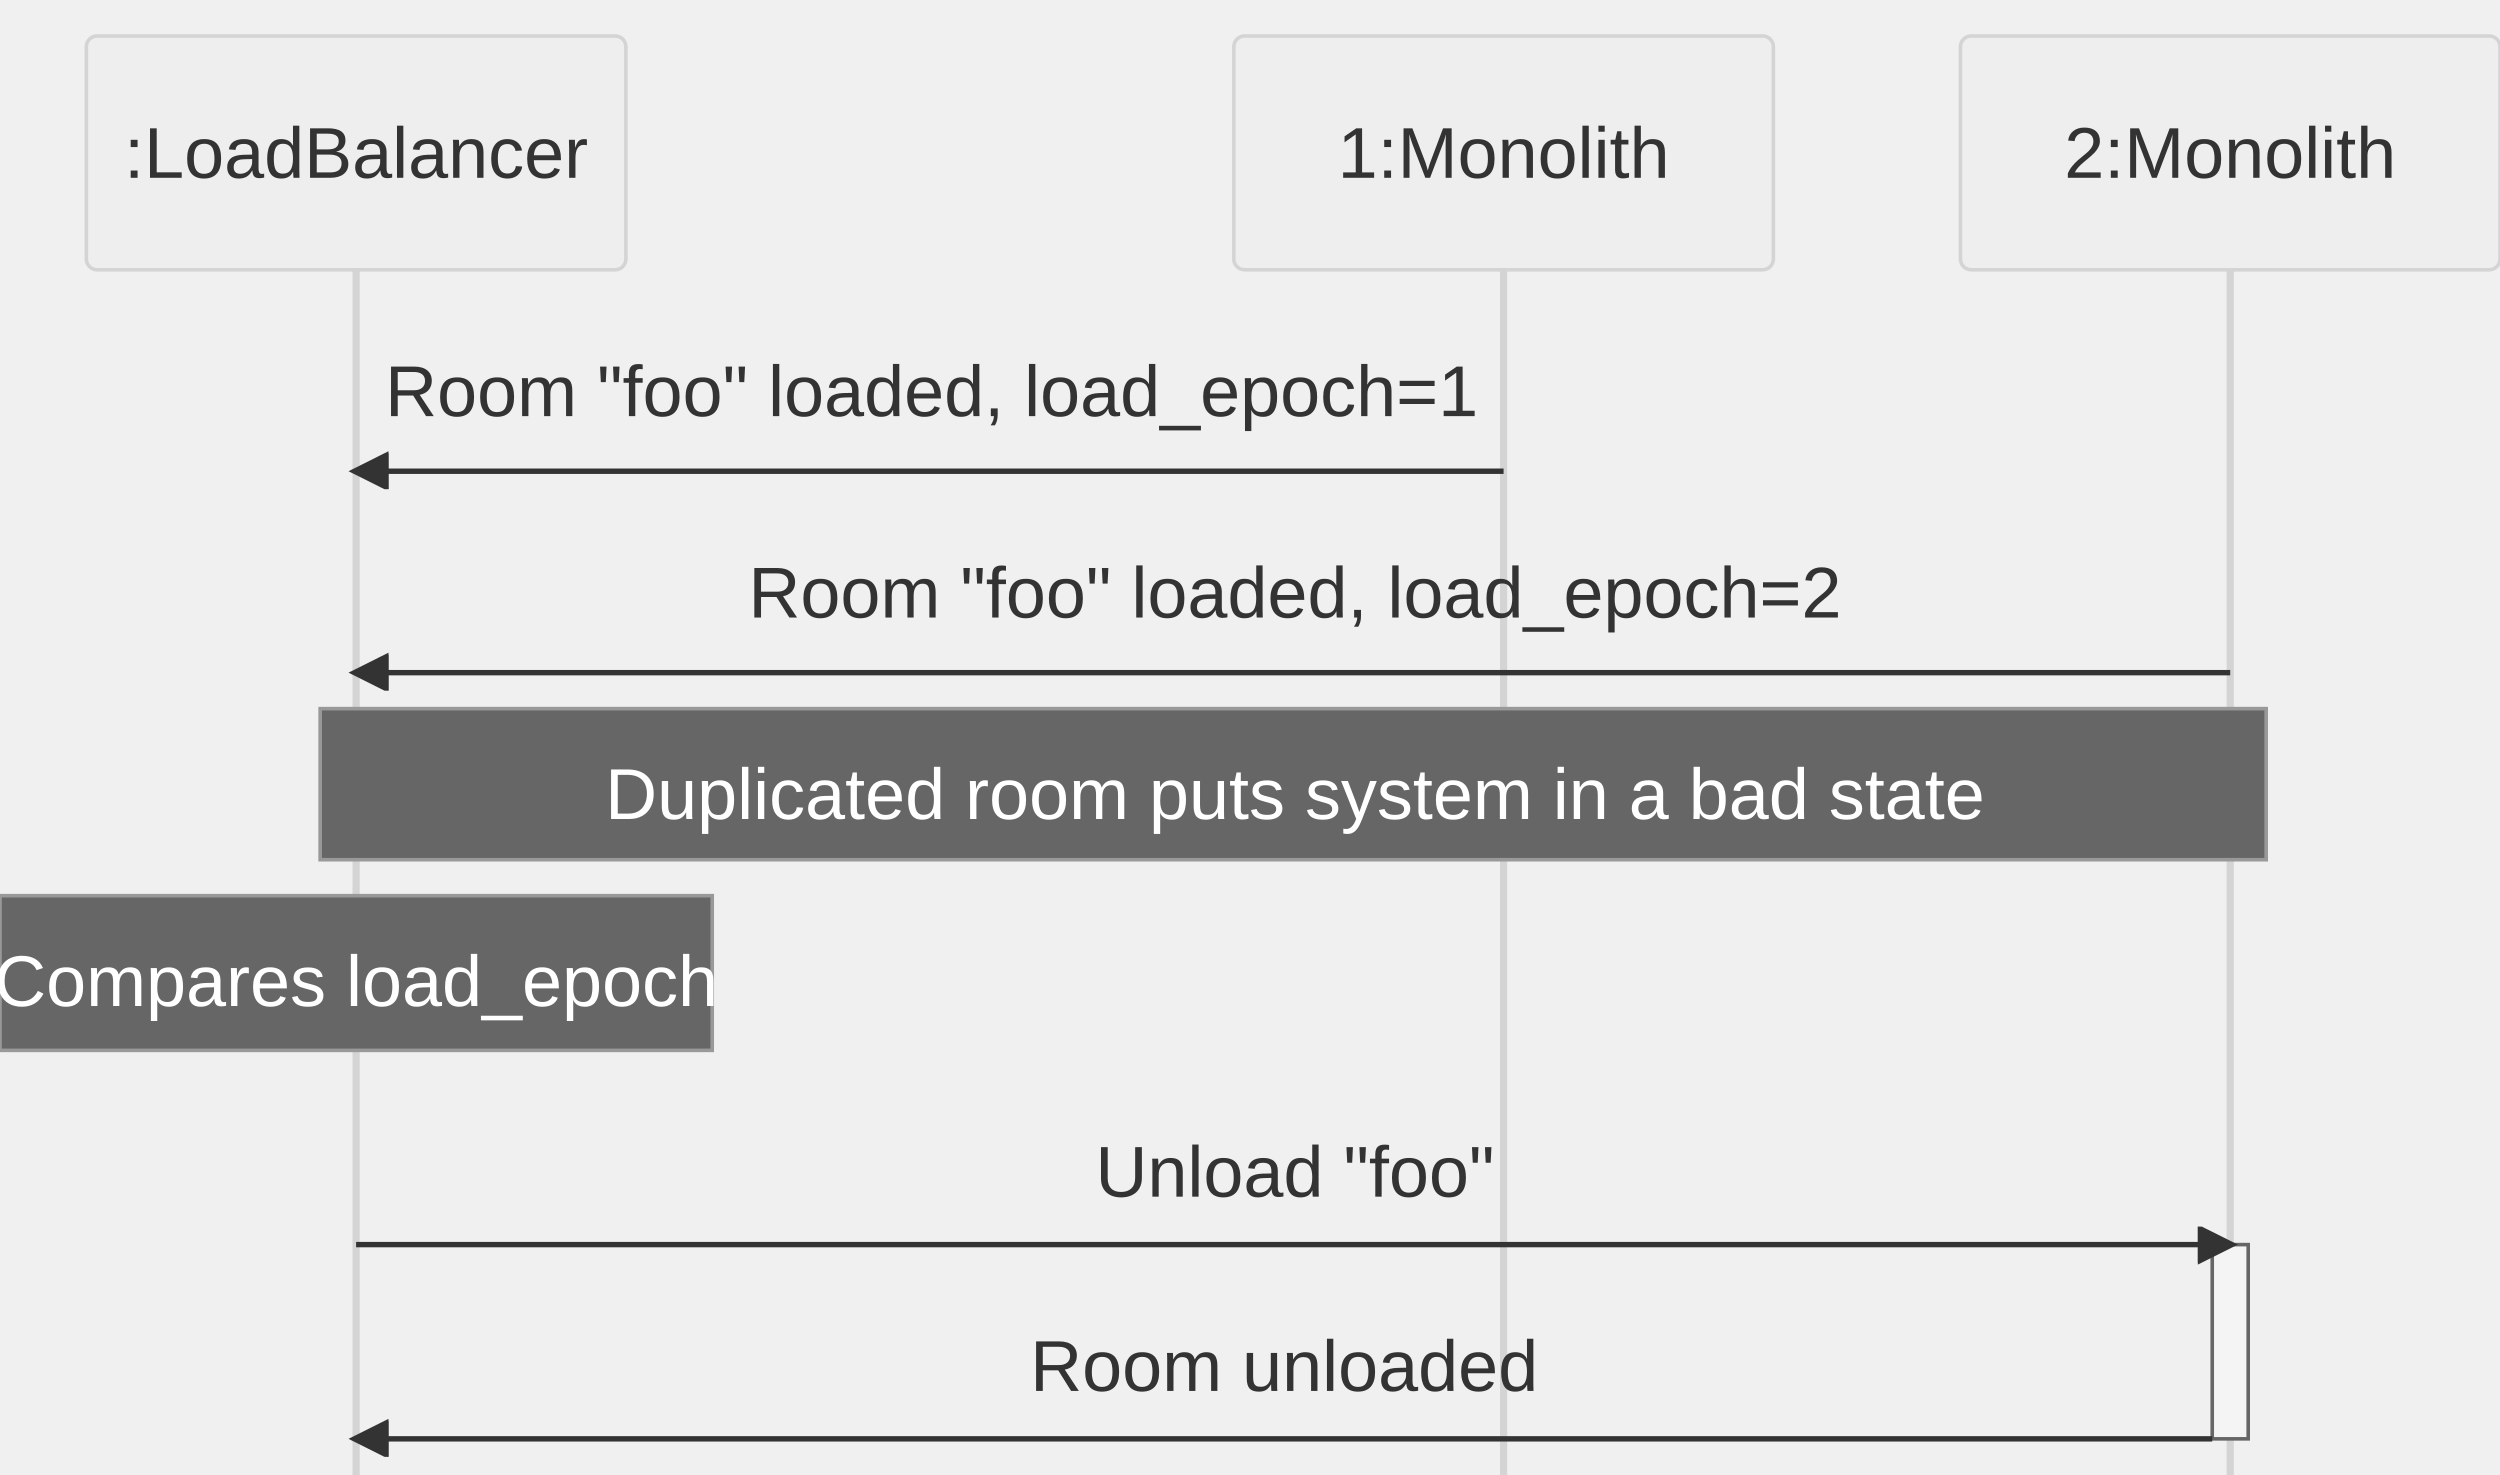
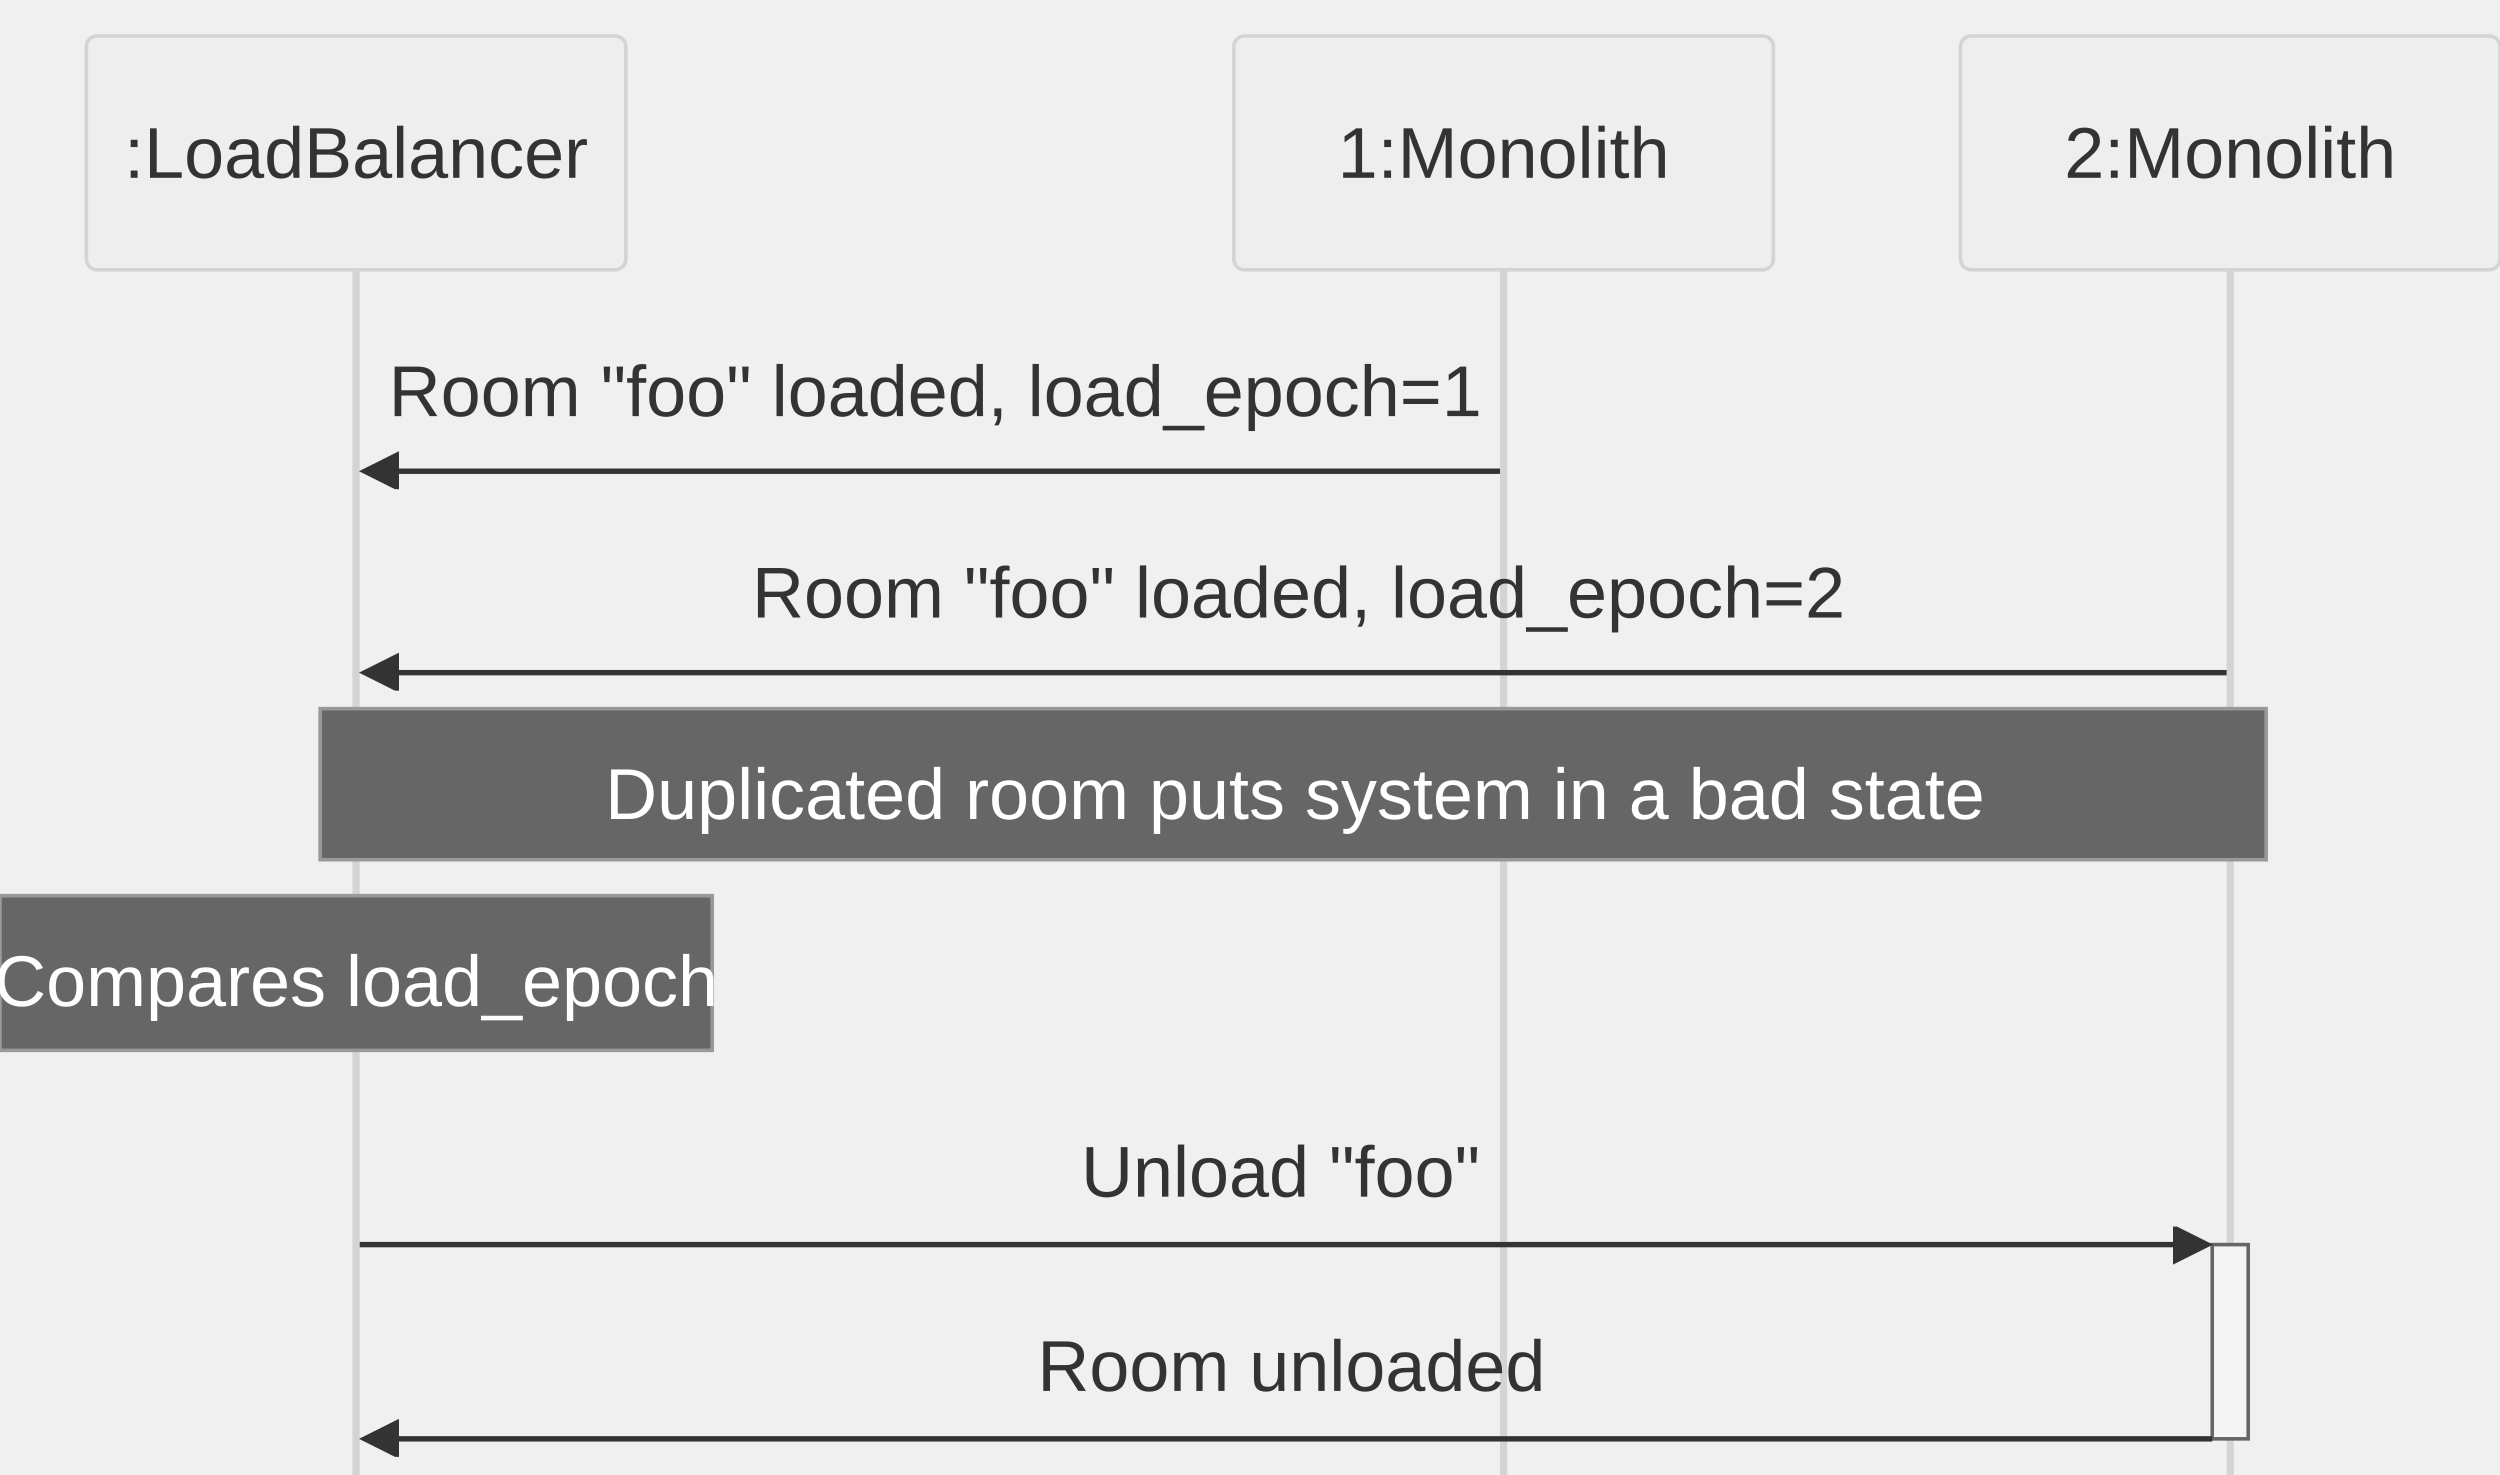
<svg xmlns="http://www.w3.org/2000/svg" aria-roledescription="sequence" role="graphics-document document" viewBox="-24 -10 695 410" style="max-width: 695px; background-color: white;" width="100%" id="my-svg">
  <g>
    <line stroke="#999" stroke-width="0.5px" class="200" y2="2000" x2="596" y1="5" x1="596" id="actor2" />
    <g id="root-2">
      <rect class="actor" ry="3" rx="3" height="65" width="150" stroke="#666" fill="#eaeaea" y="0" x="521" />
      <text style="text-anchor: middle; font-size: 20px; font-weight: 400;" class="actor" alignment-baseline="central" dominant-baseline="central" y="32.5" x="596">
        <tspan dy="0" x="596">2:Monolith</tspan>
      </text>
    </g>
  </g>
  <g>
    <line stroke="#999" stroke-width="0.5px" class="200" y2="2000" x2="394" y1="5" x1="394" id="actor1" />
    <g id="root-1">
      <rect class="actor" ry="3" rx="3" height="65" width="150" stroke="#666" fill="#eaeaea" y="0" x="319" />
      <text style="text-anchor: middle; font-size: 20px; font-weight: 400;" class="actor" alignment-baseline="central" dominant-baseline="central" y="32.5" x="394">
        <tspan dy="0" x="394">1:Monolith</tspan>
      </text>
    </g>
  </g>
  <g>
    <line stroke="#999" stroke-width="0.5px" class="200" y2="2000" x2="75" y1="5" x1="75" id="actor0" />
    <g id="root-0">
      <rect class="actor" ry="3" rx="3" height="65" width="150" stroke="#666" fill="#eaeaea" y="0" x="0" />
      <text style="text-anchor: middle; font-size: 20px; font-weight: 400;" class="actor" alignment-baseline="central" dominant-baseline="central" y="32.5" x="75">
        <tspan dy="0" x="75">:LoadBalancer</tspan>
      </text>
    </g>
  </g>
  <style>#my-svg{font-family:"trebuchet ms",verdana,arial,sans-serif;font-size:16px;fill:#000000;}#my-svg .error-icon{fill:#552222;}#my-svg .error-text{fill:#552222;stroke:#552222;}#my-svg .edge-thickness-normal{stroke-width:2px;}#my-svg .edge-thickness-thick{stroke-width:3.5px;}#my-svg .edge-pattern-solid{stroke-dasharray:0;}#my-svg .edge-pattern-dashed{stroke-dasharray:3;}#my-svg .edge-pattern-dotted{stroke-dasharray:2;}#my-svg .marker{fill:#666;stroke:#666;}#my-svg .marker.cross{stroke:#666;}#my-svg svg{font-family:"trebuchet ms",verdana,arial,sans-serif;font-size:16px;}#my-svg .actor{stroke:hsl(0, 0%, 83%);fill:#eee;}#my-svg text.actor&gt;tspan{fill:#333;stroke:none;}#my-svg .actor-line{stroke:#666;}#my-svg .messageLine0{stroke-width:1.5;stroke-dasharray:none;stroke:#333;}#my-svg .messageLine1{stroke-width:1.5;stroke-dasharray:2,2;stroke:#333;}#my-svg #arrowhead path{fill:#333;stroke:#333;}#my-svg .sequenceNumber{fill:white;}#my-svg #sequencenumber{fill:#333;}#my-svg #crosshead path{fill:#333;stroke:#333;}#my-svg .messageText{fill:#333;stroke:none;}#my-svg .labelBox{stroke:hsl(0, 0%, 83%);fill:#eee;}#my-svg .labelText,#my-svg .labelText&gt;tspan{fill:#333;stroke:none;}#my-svg .loopText,#my-svg .loopText&gt;tspan{fill:#333;stroke:none;}#my-svg .loopLine{stroke-width:2px;stroke-dasharray:2,2;stroke:hsl(0, 0%, 83%);fill:hsl(0, 0%, 83%);}#my-svg .note{stroke:#999;fill:#666;}#my-svg .noteText,#my-svg .noteText&gt;tspan{fill:#fff;stroke:none;}#my-svg .activation0{fill:#f4f4f4;stroke:#666;}#my-svg .activation1{fill:#f4f4f4;stroke:#666;}#my-svg .activation2{fill:#f4f4f4;stroke:#666;}#my-svg .actorPopupMenu{position:absolute;}#my-svg .actorPopupMenuPanel{position:absolute;fill:#eee;box-shadow:0px 8px 16px 0px rgba(0,0,0,0.2);filter:drop-shadow(3px 5px 2px rgb(0 0 0 / 0.4));}#my-svg .actor-man line{stroke:hsl(0, 0%, 83%);fill:#eee;}#my-svg .actor-man circle,#my-svg line{stroke:hsl(0, 0%, 83%);fill:#eee;stroke-width:2px;}#my-svg :root{--mermaid-font-family:"trebuchet ms",verdana,arial,sans-serif;}</style>
  <g />
  <defs>
    <symbol height="24" width="24" id="computer">
      <path d="M2 2v13h20v-13h-20zm18 11h-16v-9h16v9zm-10.228 6l.466-1h3.524l.467 1h-4.457zm14.228 3h-24l2-6h2.104l-1.33 4h18.45l-1.297-4h2.073l2 6zm-5-10h-14v-7h14v7z" transform="scale(.5)" />
    </symbol>
  </defs>
  <defs>
    <symbol clip-rule="evenodd" fill-rule="evenodd" id="database">
      <path d="M12.258.001l.256.004.255.005.253.008.251.01.249.012.247.015.246.016.242.019.241.02.239.023.236.024.233.027.231.028.229.031.225.032.223.034.22.036.217.038.214.04.211.041.208.043.205.045.201.046.198.048.194.05.191.051.187.053.183.054.18.056.175.057.172.059.168.06.163.061.16.063.155.064.15.066.074.033.073.033.071.034.07.034.069.035.068.035.067.035.066.035.064.036.064.036.062.036.06.036.06.037.058.037.058.037.055.038.055.038.053.038.052.038.051.039.05.039.048.039.047.039.045.04.044.04.043.04.041.04.04.041.039.041.037.041.036.041.034.041.033.042.032.042.03.042.029.042.027.042.026.043.024.043.023.043.021.043.02.043.018.044.017.043.015.044.013.044.012.044.011.045.009.044.007.045.006.045.004.045.002.045.001.045v17l-.001.045-.002.045-.004.045-.006.045-.007.045-.009.044-.011.045-.012.044-.013.044-.015.044-.017.043-.018.044-.02.043-.021.043-.023.043-.024.043-.026.043-.027.042-.029.042-.03.042-.032.042-.033.042-.034.041-.036.041-.037.041-.039.041-.04.041-.041.04-.043.04-.044.04-.045.04-.047.039-.048.039-.05.039-.051.039-.052.038-.053.038-.055.038-.055.038-.058.037-.058.037-.06.037-.06.036-.062.036-.064.036-.064.036-.066.035-.067.035-.068.035-.069.035-.07.034-.071.034-.073.033-.074.033-.15.066-.155.064-.16.063-.163.061-.168.06-.172.059-.175.057-.18.056-.183.054-.187.053-.191.051-.194.05-.198.048-.201.046-.205.045-.208.043-.211.041-.214.04-.217.038-.22.036-.223.034-.225.032-.229.031-.231.028-.233.027-.236.024-.239.023-.241.02-.242.019-.246.016-.247.015-.249.012-.251.01-.253.008-.255.005-.256.004-.258.001-.258-.001-.256-.004-.255-.005-.253-.008-.251-.01-.249-.012-.247-.015-.245-.016-.243-.019-.241-.02-.238-.023-.236-.024-.234-.027-.231-.028-.228-.031-.226-.032-.223-.034-.22-.036-.217-.038-.214-.04-.211-.041-.208-.043-.204-.045-.201-.046-.198-.048-.195-.05-.19-.051-.187-.053-.184-.054-.179-.056-.176-.057-.172-.059-.167-.06-.164-.061-.159-.063-.155-.064-.151-.066-.074-.033-.072-.033-.072-.034-.07-.034-.069-.035-.068-.035-.067-.035-.066-.035-.064-.036-.063-.036-.062-.036-.061-.036-.06-.037-.058-.037-.057-.037-.056-.038-.055-.038-.053-.038-.052-.038-.051-.039-.049-.039-.049-.039-.046-.039-.046-.04-.044-.04-.043-.04-.041-.04-.04-.041-.039-.041-.037-.041-.036-.041-.034-.041-.033-.042-.032-.042-.03-.042-.029-.042-.027-.042-.026-.043-.024-.043-.023-.043-.021-.043-.02-.043-.018-.044-.017-.043-.015-.044-.013-.044-.012-.044-.011-.045-.009-.044-.007-.045-.006-.045-.004-.045-.002-.045-.001-.045v-17l.001-.045.002-.045.004-.045.006-.045.007-.045.009-.044.011-.045.012-.044.013-.044.015-.044.017-.043.018-.044.02-.043.021-.043.023-.043.024-.043.026-.043.027-.042.029-.042.03-.042.032-.042.033-.042.034-.041.036-.041.037-.041.039-.041.04-.041.041-.04.043-.04.044-.04.046-.04.046-.039.049-.039.049-.039.051-.039.052-.038.053-.038.055-.038.056-.038.057-.037.058-.037.06-.037.061-.036.062-.036.063-.036.064-.036.066-.035.067-.035.068-.035.069-.035.07-.034.072-.034.072-.033.074-.033.151-.066.155-.064.159-.063.164-.061.167-.06.172-.059.176-.057.179-.056.184-.054.187-.053.19-.051.195-.05.198-.048.201-.046.204-.045.208-.043.211-.041.214-.04.217-.038.22-.036.223-.034.226-.032.228-.031.231-.028.234-.027.236-.024.238-.023.241-.02.243-.019.245-.016.247-.015.249-.012.251-.01.253-.008.255-.005.256-.004.258-.001.258.001zm-9.258 20.499v.01l.001.021.003.021.004.022.005.021.006.022.007.022.009.023.01.022.011.023.012.023.013.023.015.023.016.024.017.023.018.024.019.024.021.024.022.025.023.024.024.025.052.049.056.05.061.051.066.051.07.051.075.051.079.052.084.052.088.052.092.052.097.052.102.051.105.052.11.052.114.051.119.051.123.051.127.05.131.05.135.05.139.048.144.049.147.047.152.047.155.047.16.045.163.045.167.043.171.043.176.041.178.041.183.039.187.039.19.037.194.035.197.035.202.033.204.031.209.03.212.029.216.027.219.025.222.024.226.021.23.02.233.018.236.016.24.015.243.012.246.01.249.008.253.005.256.004.259.001.26-.001.257-.004.254-.005.25-.008.247-.011.244-.012.241-.014.237-.016.233-.018.231-.021.226-.021.224-.024.22-.026.216-.027.212-.028.21-.031.205-.031.202-.034.198-.034.194-.036.191-.037.187-.039.183-.04.179-.04.175-.042.172-.043.168-.044.163-.045.16-.046.155-.046.152-.047.148-.048.143-.049.139-.049.136-.05.131-.05.126-.05.123-.051.118-.052.114-.051.11-.052.106-.052.101-.052.096-.052.092-.052.088-.053.083-.051.079-.052.074-.052.07-.051.065-.051.06-.051.056-.05.051-.05.023-.024.023-.025.021-.024.02-.024.019-.024.018-.024.017-.024.015-.023.014-.024.013-.023.012-.023.01-.023.01-.022.008-.022.006-.022.006-.022.004-.022.004-.021.001-.021.001-.021v-4.127l-.077.055-.08.053-.083.054-.085.053-.087.052-.09.052-.093.051-.095.05-.097.05-.1.049-.102.049-.105.048-.106.047-.109.047-.111.046-.114.045-.115.045-.118.044-.12.043-.122.042-.124.042-.126.041-.128.04-.13.04-.132.038-.134.038-.135.037-.138.037-.139.035-.142.035-.143.034-.144.033-.147.032-.148.031-.15.03-.151.03-.153.029-.154.027-.156.027-.158.026-.159.025-.161.024-.162.023-.163.022-.165.021-.166.02-.167.019-.169.018-.169.017-.171.016-.173.015-.173.014-.175.013-.175.012-.177.011-.178.01-.179.008-.179.008-.181.006-.182.005-.182.004-.184.003-.184.002h-.37l-.184-.002-.184-.003-.182-.004-.182-.005-.181-.006-.179-.008-.179-.008-.178-.01-.176-.011-.176-.012-.175-.013-.173-.014-.172-.015-.171-.016-.17-.017-.169-.018-.167-.019-.166-.02-.165-.021-.163-.022-.162-.023-.161-.024-.159-.025-.157-.026-.156-.027-.155-.027-.153-.029-.151-.03-.15-.03-.148-.031-.146-.032-.145-.033-.143-.034-.141-.035-.14-.035-.137-.037-.136-.037-.134-.038-.132-.038-.13-.04-.128-.04-.126-.041-.124-.042-.122-.042-.12-.044-.117-.043-.116-.045-.113-.045-.112-.046-.109-.047-.106-.047-.105-.048-.102-.049-.1-.049-.097-.05-.095-.05-.093-.052-.09-.051-.087-.052-.085-.053-.083-.054-.08-.054-.077-.054v4.127zm0-5.654v.011l.001.021.003.021.004.021.005.022.006.022.007.022.009.022.01.022.011.023.012.023.013.023.015.024.016.023.017.024.018.024.019.024.021.024.022.024.023.025.024.024.052.05.056.05.061.05.066.051.07.051.075.052.079.051.084.052.088.052.092.052.097.052.102.052.105.052.11.051.114.051.119.052.123.05.127.051.131.05.135.049.139.049.144.048.147.048.152.047.155.046.16.045.163.045.167.044.171.042.176.042.178.04.183.04.187.038.19.037.194.036.197.034.202.033.204.032.209.03.212.028.216.027.219.025.222.024.226.022.23.02.233.018.236.016.24.014.243.012.246.01.249.008.253.006.256.003.259.001.26-.001.257-.003.254-.006.25-.008.247-.01.244-.012.241-.015.237-.016.233-.018.231-.02.226-.022.224-.024.22-.025.216-.027.212-.029.21-.03.205-.032.202-.033.198-.035.194-.036.191-.037.187-.039.183-.039.179-.041.175-.042.172-.043.168-.044.163-.045.16-.045.155-.047.152-.047.148-.048.143-.048.139-.05.136-.049.131-.05.126-.051.123-.051.118-.051.114-.052.11-.052.106-.052.101-.052.096-.052.092-.052.088-.052.083-.052.079-.052.074-.051.07-.052.065-.051.06-.05.056-.051.051-.049.023-.025.023-.024.021-.025.02-.024.019-.024.018-.024.017-.024.015-.023.014-.023.013-.024.012-.022.01-.023.01-.023.008-.022.006-.022.006-.022.004-.021.004-.022.001-.021.001-.021v-4.139l-.077.054-.08.054-.083.054-.085.052-.087.053-.09.051-.093.051-.095.051-.097.05-.1.049-.102.049-.105.048-.106.047-.109.047-.111.046-.114.045-.115.044-.118.044-.12.044-.122.042-.124.042-.126.041-.128.04-.13.039-.132.039-.134.038-.135.037-.138.036-.139.036-.142.035-.143.033-.144.033-.147.033-.148.031-.15.03-.151.03-.153.028-.154.028-.156.027-.158.026-.159.025-.161.024-.162.023-.163.022-.165.021-.166.02-.167.019-.169.018-.169.017-.171.016-.173.015-.173.014-.175.013-.175.012-.177.011-.178.009-.179.009-.179.007-.181.007-.182.005-.182.004-.184.003-.184.002h-.37l-.184-.002-.184-.003-.182-.004-.182-.005-.181-.007-.179-.007-.179-.009-.178-.009-.176-.011-.176-.012-.175-.013-.173-.014-.172-.015-.171-.016-.17-.017-.169-.018-.167-.019-.166-.02-.165-.021-.163-.022-.162-.023-.161-.024-.159-.025-.157-.026-.156-.027-.155-.028-.153-.028-.151-.03-.15-.03-.148-.031-.146-.033-.145-.033-.143-.033-.141-.035-.14-.036-.137-.036-.136-.037-.134-.038-.132-.039-.13-.039-.128-.04-.126-.041-.124-.042-.122-.043-.12-.043-.117-.044-.116-.044-.113-.046-.112-.046-.109-.046-.106-.047-.105-.048-.102-.049-.1-.049-.097-.05-.095-.051-.093-.051-.09-.051-.087-.053-.085-.052-.083-.054-.08-.054-.077-.054v4.139zm0-5.666v.011l.001.02.003.022.004.021.005.022.006.021.007.022.009.023.01.022.011.023.012.023.013.023.015.023.016.024.017.024.018.023.019.024.021.025.022.024.023.024.024.025.052.05.056.05.061.05.066.051.07.051.075.052.079.051.084.052.088.052.092.052.097.052.102.052.105.051.11.052.114.051.119.051.123.051.127.05.131.05.135.05.139.049.144.048.147.048.152.047.155.046.16.045.163.045.167.043.171.043.176.042.178.04.183.04.187.038.19.037.194.036.197.034.202.033.204.032.209.03.212.028.216.027.219.025.222.024.226.021.23.02.233.018.236.017.24.014.243.012.246.01.249.008.253.006.256.003.259.001.26-.001.257-.003.254-.006.25-.008.247-.01.244-.013.241-.014.237-.016.233-.018.231-.02.226-.022.224-.024.22-.025.216-.027.212-.029.21-.03.205-.032.202-.033.198-.035.194-.036.191-.037.187-.039.183-.039.179-.041.175-.042.172-.043.168-.044.163-.045.16-.045.155-.047.152-.047.148-.048.143-.049.139-.049.136-.049.131-.051.126-.05.123-.051.118-.052.114-.051.11-.052.106-.052.101-.052.096-.052.092-.052.088-.052.083-.052.079-.052.074-.052.07-.051.065-.051.06-.051.056-.05.051-.049.023-.025.023-.025.021-.024.02-.024.019-.024.018-.024.017-.024.015-.023.014-.024.013-.023.012-.023.01-.022.01-.023.008-.022.006-.022.006-.022.004-.022.004-.021.001-.021.001-.021v-4.153l-.077.054-.08.054-.083.053-.085.053-.087.053-.09.051-.093.051-.095.051-.097.05-.1.049-.102.048-.105.048-.106.048-.109.046-.111.046-.114.046-.115.044-.118.044-.12.043-.122.043-.124.042-.126.041-.128.04-.13.039-.132.039-.134.038-.135.037-.138.036-.139.036-.142.034-.143.034-.144.033-.147.032-.148.032-.15.03-.151.03-.153.028-.154.028-.156.027-.158.026-.159.024-.161.024-.162.023-.163.023-.165.021-.166.02-.167.019-.169.018-.169.017-.171.016-.173.015-.173.014-.175.013-.175.012-.177.01-.178.01-.179.009-.179.007-.181.006-.182.006-.182.004-.184.003-.184.001-.185.001-.185-.001-.184-.001-.184-.003-.182-.004-.182-.006-.181-.006-.179-.007-.179-.009-.178-.01-.176-.01-.176-.012-.175-.013-.173-.014-.172-.015-.171-.016-.17-.017-.169-.018-.167-.019-.166-.02-.165-.021-.163-.023-.162-.023-.161-.024-.159-.024-.157-.026-.156-.027-.155-.028-.153-.028-.151-.03-.15-.03-.148-.032-.146-.032-.145-.033-.143-.034-.141-.034-.14-.036-.137-.036-.136-.037-.134-.038-.132-.039-.13-.039-.128-.041-.126-.041-.124-.041-.122-.043-.12-.043-.117-.044-.116-.044-.113-.046-.112-.046-.109-.046-.106-.048-.105-.048-.102-.048-.1-.05-.097-.049-.095-.051-.093-.051-.09-.052-.087-.052-.085-.053-.083-.053-.08-.054-.077-.054v4.153zm8.74-8.179l-.257.004-.254.005-.25.008-.247.011-.244.012-.241.014-.237.016-.233.018-.231.021-.226.022-.224.023-.22.026-.216.027-.212.028-.21.031-.205.032-.202.033-.198.034-.194.036-.191.038-.187.038-.183.04-.179.041-.175.042-.172.043-.168.043-.163.045-.16.046-.155.046-.152.048-.148.048-.143.048-.139.049-.136.05-.131.05-.126.051-.123.051-.118.051-.114.052-.11.052-.106.052-.101.052-.096.052-.092.052-.088.052-.083.052-.079.052-.074.051-.07.052-.065.051-.06.05-.056.05-.051.05-.023.025-.023.024-.021.024-.02.025-.019.024-.018.024-.017.023-.015.024-.014.023-.013.023-.012.023-.01.023-.01.022-.008.022-.006.023-.006.021-.004.022-.004.021-.001.021-.001.021.001.021.001.021.004.021.004.022.006.021.006.023.008.022.01.022.01.023.012.023.013.023.014.023.015.024.017.023.018.024.019.024.02.025.021.024.023.024.023.025.051.05.056.05.06.05.065.051.07.052.074.051.079.052.083.052.088.052.092.052.096.052.101.052.106.052.11.052.114.052.118.051.123.051.126.051.131.05.136.05.139.049.143.048.148.048.152.048.155.046.16.046.163.045.168.043.172.043.175.042.179.041.183.04.187.038.191.038.194.036.198.034.202.033.205.032.21.031.212.028.216.027.22.026.224.023.226.022.231.021.233.018.237.016.241.014.244.012.247.011.25.008.254.005.257.004.26.001.26-.001.257-.004.254-.005.25-.008.247-.011.244-.012.241-.014.237-.016.233-.018.231-.021.226-.022.224-.023.22-.026.216-.027.212-.028.21-.031.205-.032.202-.033.198-.034.194-.036.191-.038.187-.038.183-.04.179-.041.175-.042.172-.043.168-.043.163-.045.16-.046.155-.046.152-.048.148-.048.143-.048.139-.049.136-.05.131-.05.126-.051.123-.051.118-.051.114-.052.11-.052.106-.052.101-.052.096-.052.092-.052.088-.052.083-.052.079-.052.074-.051.07-.052.065-.051.06-.05.056-.05.051-.05.023-.025.023-.024.021-.024.02-.025.019-.024.018-.024.017-.023.015-.024.014-.023.013-.023.012-.023.01-.023.01-.022.008-.022.006-.023.006-.021.004-.022.004-.021.001-.021.001-.021-.001-.021-.001-.021-.004-.021-.004-.022-.006-.021-.006-.023-.008-.022-.01-.022-.01-.023-.012-.023-.013-.023-.014-.023-.015-.024-.017-.023-.018-.024-.019-.024-.02-.025-.021-.024-.023-.024-.023-.025-.051-.05-.056-.05-.06-.05-.065-.051-.07-.052-.074-.051-.079-.052-.083-.052-.088-.052-.092-.052-.096-.052-.101-.052-.106-.052-.11-.052-.114-.052-.118-.051-.123-.051-.126-.051-.131-.05-.136-.05-.139-.049-.143-.048-.148-.048-.152-.048-.155-.046-.16-.046-.163-.045-.168-.043-.172-.043-.175-.042-.179-.041-.183-.04-.187-.038-.191-.038-.194-.036-.198-.034-.202-.033-.205-.032-.21-.031-.212-.028-.216-.027-.22-.026-.224-.023-.226-.022-.231-.021-.233-.018-.237-.016-.241-.014-.244-.012-.247-.011-.25-.008-.254-.005-.257-.004-.26-.001-.26.001z" transform="scale(.5)" />
    </symbol>
  </defs>
  <defs>
    <symbol height="24" width="24" id="clock">
      <path d="M12 2c5.514 0 10 4.486 10 10s-4.486 10-10 10-10-4.486-10-10 4.486-10 10-10zm0-2c-6.627 0-12 5.373-12 12s5.373 12 12 12 12-5.373 12-12-5.373-12-12-12zm5.848 12.459c.202.038.202.333.001.372-1.907.361-6.045 1.111-6.547 1.111-.719 0-1.301-.582-1.301-1.301 0-.512.77-5.447 1.125-7.445.034-.192.312-.181.343.014l.985 6.238 5.394 1.011z" transform="scale(.5)" />
    </symbol>
  </defs>
  <defs>
-     <marker orient="auto" markerHeight="12" markerWidth="12" markerUnits="userSpaceOnUse" refY="5" refX="9" id="arrowhead">
+     <marker orient="auto" markerHeight="12" markerWidth="12" markerUnits="userSpaceOnUse" refY="5" refX="7.9" id="arrowhead">
      <path d="M 0 0 L 10 5 L 0 10 z" />
    </marker>
  </defs>
  <defs>
-     <marker refY="5" refX="4" orient="auto" markerHeight="8" markerWidth="15" id="crosshead">
+     <marker refY="4.5" refX="4" orient="auto" markerHeight="8" markerWidth="15" id="crosshead">
      <path style="stroke-dasharray: 0, 0;" d="M 1,2 L 6,7 M 6,2 L 1,7" stroke-width="1pt" stroke="#000000" fill="none" />
    </marker>
  </defs>
  <defs>
-     <marker orient="auto" markerHeight="28" markerWidth="20" refY="7" refX="18" id="filled-head">
+     <marker orient="auto" markerHeight="28" markerWidth="20" refY="7" refX="15.5" id="filled-head">
      <path d="M 18,7 L9,13 L14,7 L9,1 Z" />
    </marker>
  </defs>
  <defs>
    <marker orient="auto" markerHeight="40" markerWidth="60" refY="15" refX="15" id="sequencenumber">
      <circle r="6" cy="15" cx="15" />
    </marker>
  </defs>
  <g>
    <rect class="note" ry="0" rx="0" height="42" width="541" stroke="#666" fill="#EDF2AE" y="187" x="65" />
    <text style="font-size: 20px; font-weight: 400;" dy="1em" class="noteText" alignment-baseline="middle" dominant-baseline="middle" text-anchor="middle" y="192" x="336">
      <tspan x="336">Duplicated room puts system in a bad state</tspan>
    </text>
  </g>
  <g>
    <rect class="note" ry="0" rx="0" height="43" width="198" stroke="#666" fill="#EDF2AE" y="239" x="-24" />
    <text style="font-size: 20px; font-weight: 400;" dy="1em" class="noteText" alignment-baseline="middle" dominant-baseline="middle" text-anchor="middle" y="244" x="75">
      <tspan x="75">Compares load_epoch</tspan>
    </text>
  </g>
  <g>
    <rect class="activation0" ry="0" rx="0" height="54" width="10" stroke="#666" fill="#EDF2AE" y="336" x="591" />
  </g>
-   <text style="font-size: 20px; font-weight: 400;" dy="1em" class="messageText" alignment-baseline="middle" dominant-baseline="middle" text-anchor="middle" y="80" x="235">Room "foo" loaded, load_epoch=1</text>
-   <line style="fill: none;" marker-end="url(#arrowhead)" stroke="none" stroke-width="2" class="messageLine0" y2="121" x2="75" y1="121" x1="394" />
-   <text style="font-size: 20px; font-weight: 400;" dy="1em" class="messageText" alignment-baseline="middle" dominant-baseline="middle" text-anchor="middle" y="136" x="336">Room "foo" loaded, load_epoch=2</text>
-   <line style="fill: none;" marker-end="url(#arrowhead)" stroke="none" stroke-width="2" class="messageLine0" y2="177" x2="75" y1="177" x1="596" />
-   <text style="font-size: 20px; font-weight: 400;" dy="1em" class="messageText" alignment-baseline="middle" dominant-baseline="middle" text-anchor="middle" y="297" x="336">Unload "foo"</text>
-   <line style="fill: none;" marker-end="url(#arrowhead)" stroke="none" stroke-width="2" class="messageLine0" y2="336" x2="596" y1="336" x1="75" />
-   <text style="font-size: 20px; font-weight: 400;" dy="1em" class="messageText" alignment-baseline="middle" dominant-baseline="middle" text-anchor="middle" y="351" x="333">Room unloaded</text>
-   <line style="fill: none;" marker-end="url(#arrowhead)" stroke="none" stroke-width="2" class="messageLine0" y2="390" x2="75" y1="390" x1="591" />
+   <text style="font-size: 20px; font-weight: 400;" dy="1em" class="messageText" alignment-baseline="middle" dominant-baseline="middle" text-anchor="middle" y="80" x="236">Room "foo" loaded, load_epoch=1</text>
+   <line style="fill: none;" marker-end="url(#arrowhead)" stroke="none" stroke-width="2" class="messageLine0" y2="121" x2="79" y1="121" x1="393" />
+   <text style="font-size: 20px; font-weight: 400;" dy="1em" class="messageText" alignment-baseline="middle" dominant-baseline="middle" text-anchor="middle" y="136" x="337">Room "foo" loaded, load_epoch=2</text>
+   <line style="fill: none;" marker-end="url(#arrowhead)" stroke="none" stroke-width="2" class="messageLine0" y2="177" x2="79" y1="177" x1="595" />
+   <text style="font-size: 20px; font-weight: 400;" dy="1em" class="messageText" alignment-baseline="middle" dominant-baseline="middle" text-anchor="middle" y="297" x="332">Unload "foo"</text>
+   <line style="fill: none;" marker-end="url(#arrowhead)" stroke="none" stroke-width="2" class="messageLine0" y2="336" x2="588" y1="336" x1="76" />
+   <text style="font-size: 20px; font-weight: 400;" dy="1em" class="messageText" alignment-baseline="middle" dominant-baseline="middle" text-anchor="middle" y="351" x="335">Room unloaded</text>
+   <line style="fill: none;" marker-end="url(#arrowhead)" stroke="none" stroke-width="2" class="messageLine0" y2="390" x2="79" y1="390" x1="591" />
</svg>
